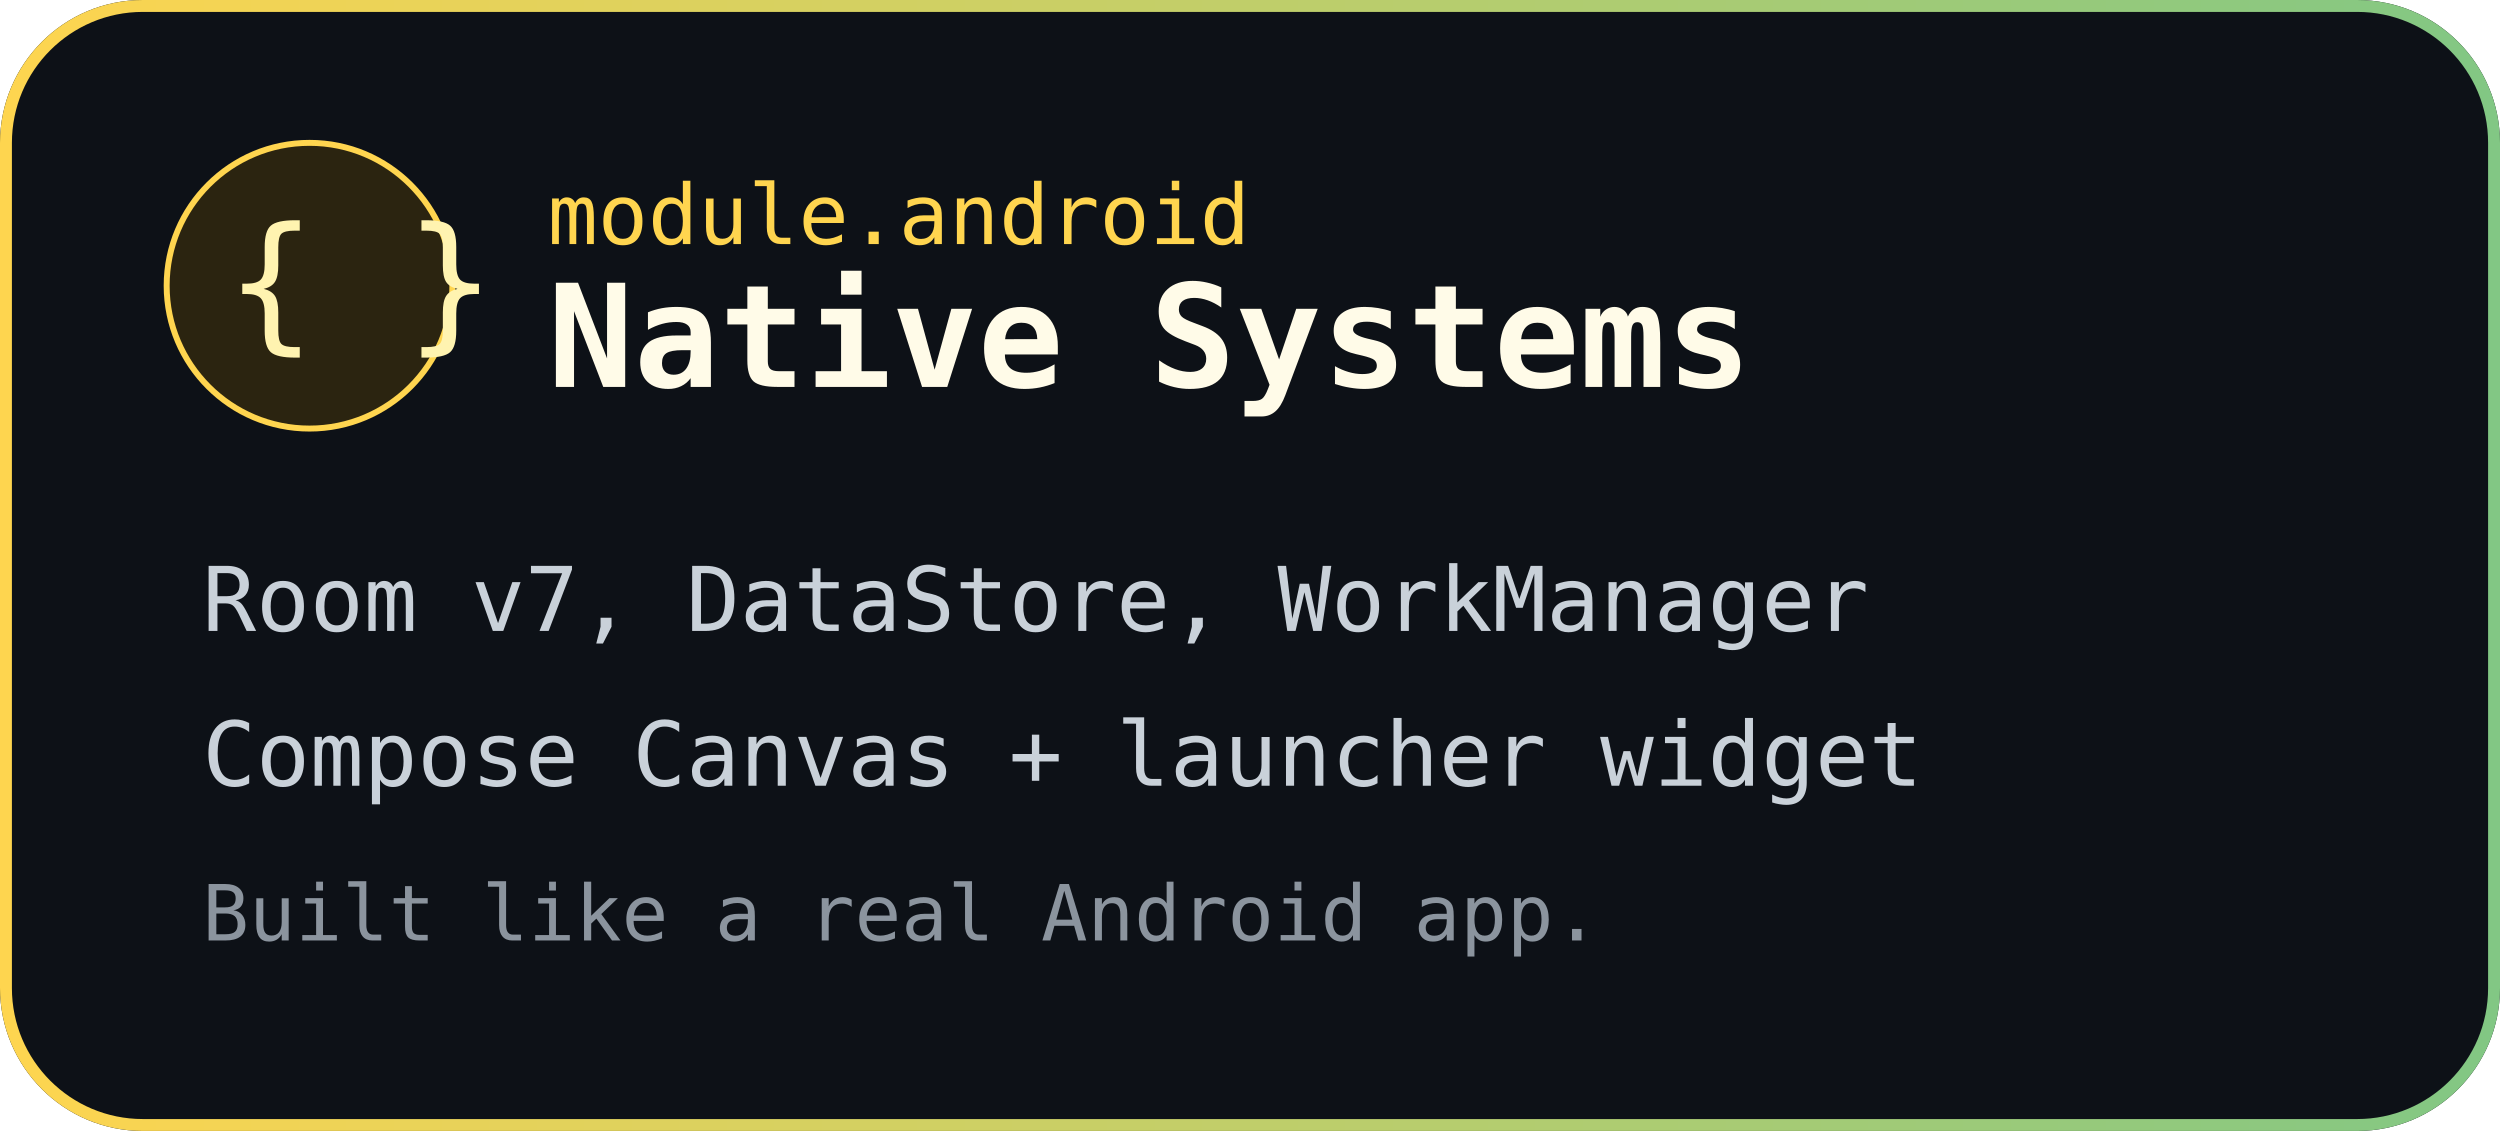
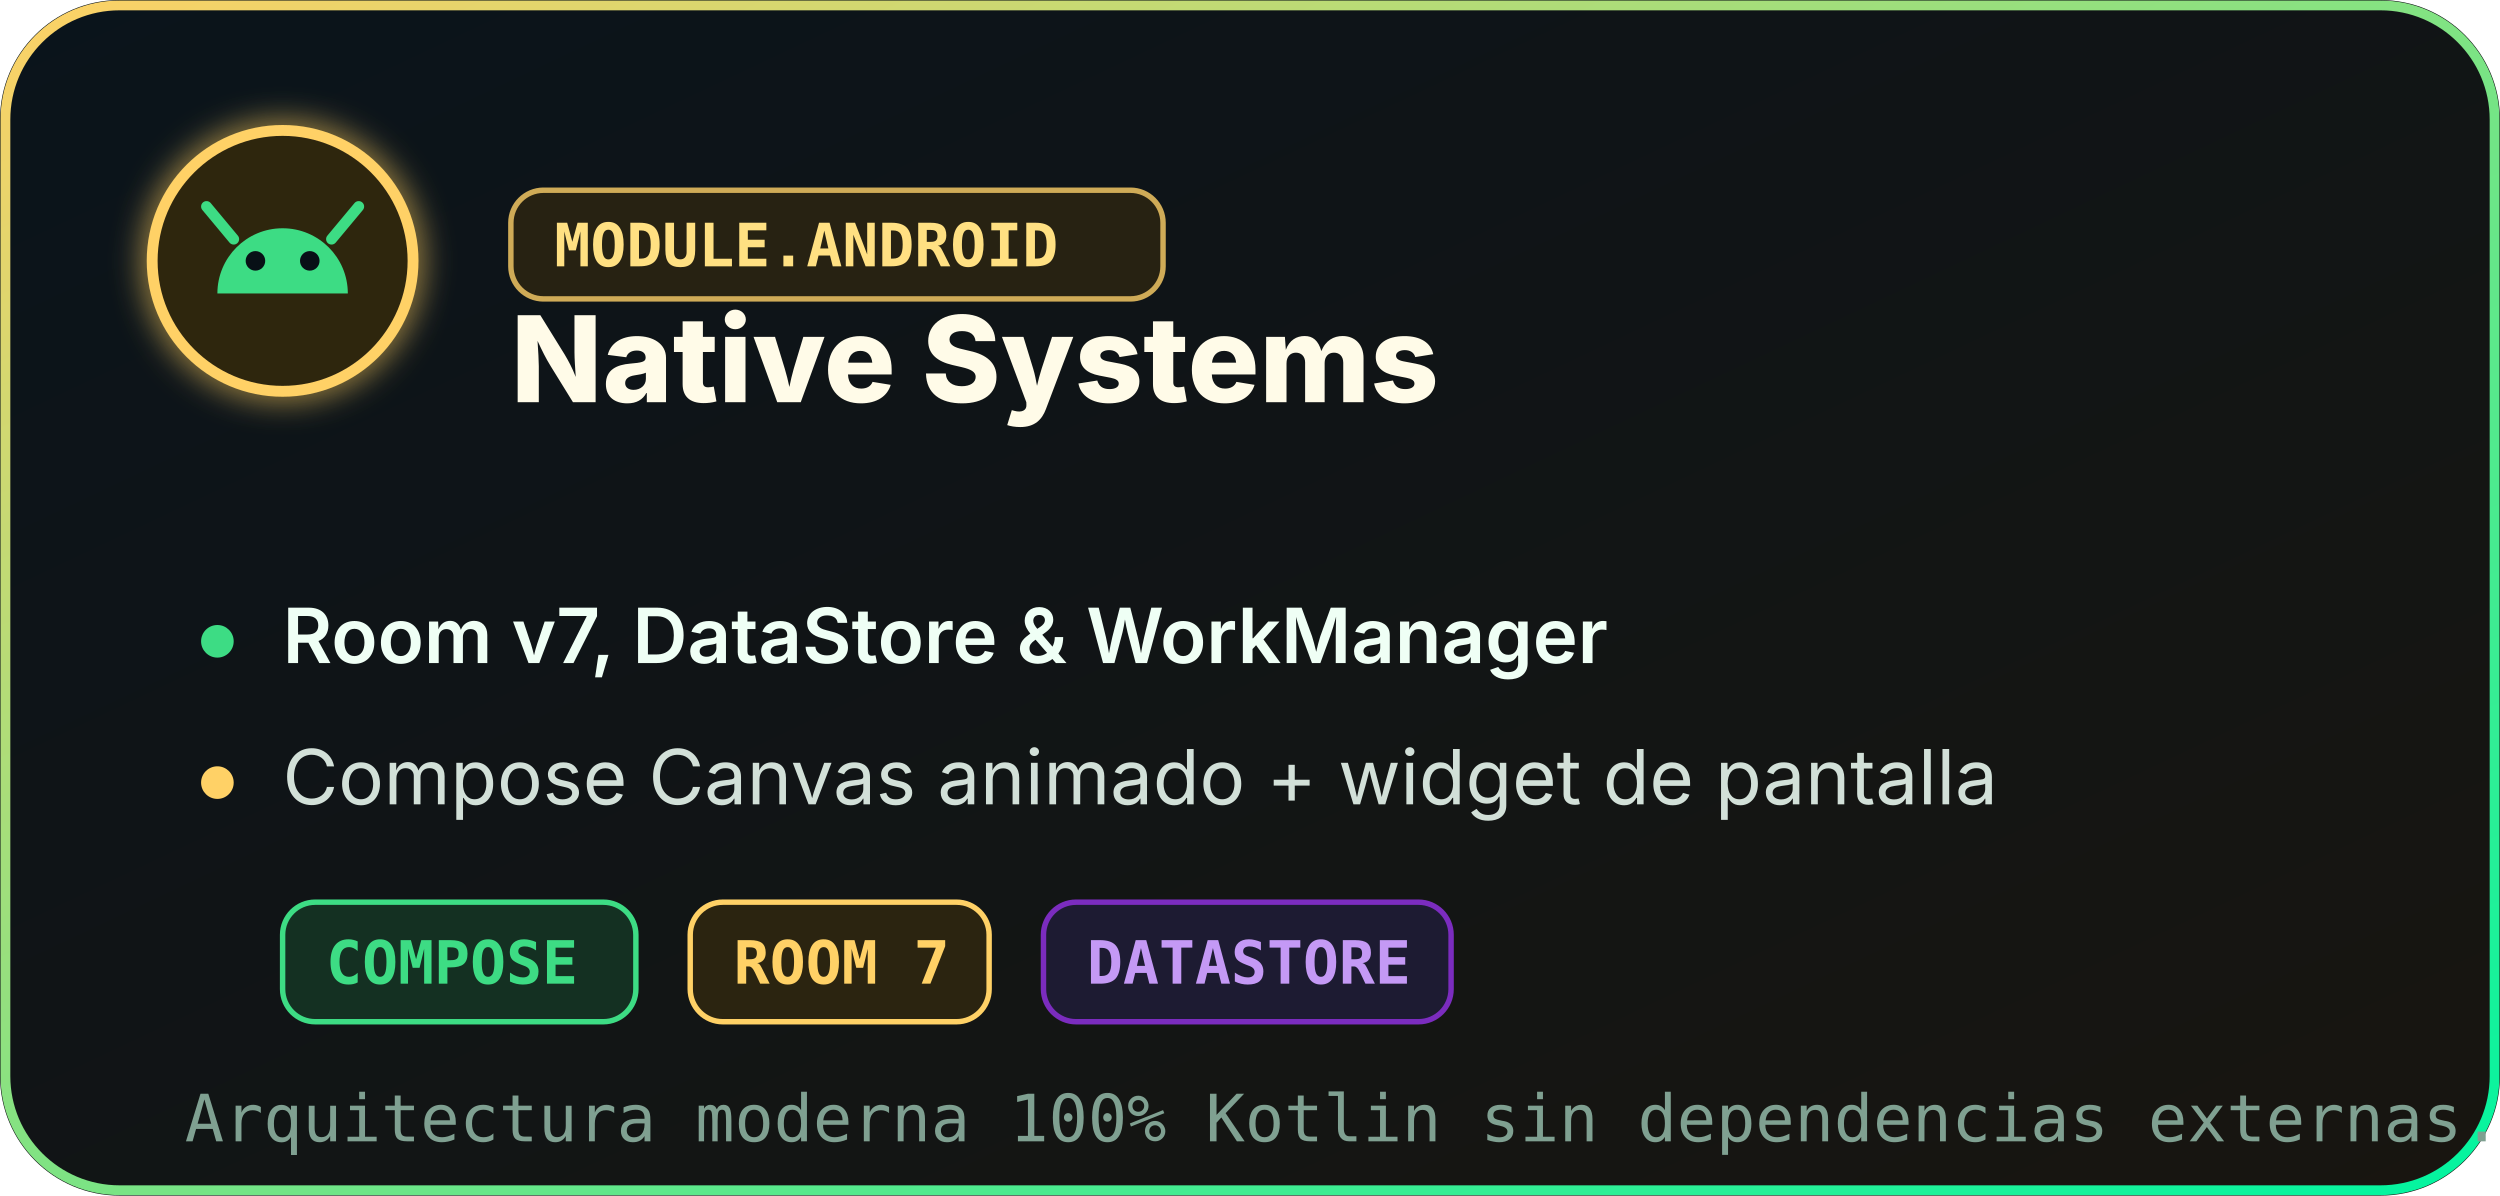
- <svg xmlns="http://www.w3.org/2000/svg" width="420" height="190" viewBox="0 0 420 190" role="img" aria-labelledby="title desc">
+ <svg xmlns="http://www.w3.org/2000/svg" width="460" height="220" viewBox="0 0 460 220" role="img" aria-labelledby="title desc">
  <defs>
-     <linearGradient id="g" x1="0" x2="1">
-       <stop stop-color="#FFD54F" />
-       <stop offset="1" stop-color="#81C784" />
+     <linearGradient id="cardBg" x1="0" y1="0" x2="1" y2="1">
+       <stop offset="0%" stop-color="#0a141b" />
+       <stop offset="100%" stop-color="#181510" />
    </linearGradient>
-     <style>text{font-family:Consolas,Menlo,monospace}</style>
+     <linearGradient id="borderGrad" x1="0" y1="0" x2="1" y2="1">
+       <stop offset="0%" stop-color="#ffd166" />
+       <stop offset="100%" stop-color="#00f5a0" />
+     </linearGradient>
+     <filter id="cardGlow" x="-20%" y="-20%" width="140%" height="140%">
+       <feGaussianBlur stdDeviation="3" result="blur" />
+       <feMerge>
+         <feMergeNode in="blur" />
+         <feMergeNode in="SourceGraphic" />
+       </feMerge>
+     </filter>
+     <style>
+       @keyframes androidBlink {
+         0%, 95%, 100% { opacity: 1; }
+         97% { opacity: 0; }
+       }
+       @keyframes floatChip {
+         0%, 100% { transform: translateY(0); }
+         50% { transform: translateY(-4px); }
+       }
+       .anim-eyes { animation: androidBlink 4s infinite; }
+       .anim-chip { animation: floatChip 4s ease-in-out infinite; }
+     </style>
  </defs>
-   <rect width="420" height="190" rx="24" fill="#0D1117" />
-   <rect x="1" y="1" width="418" height="188" rx="23" fill="none" stroke="url(#g)" stroke-width="2" />
-   <circle cx="52" cy="48" r="24" fill="#2B2410" stroke="#FFD54F" />
-   <text x="38" y="56" fill="#FFF3B0" font-size="25">{ }</text>
-   <text x="92" y="41" fill="#FFD54F" font-size="14">module.android</text>
-   <text x="92" y="65" fill="#FFFBE8" font-size="24" font-weight="700">Native Systems</text>
-   <text x="34" y="106" fill="#C9D1D9" font-size="15">Room v7, DataStore, WorkManager</text>
-   <text x="34" y="132" fill="#C9D1D9" font-size="15">Compose Canvas + launcher widget</text>
-   <text x="34" y="158" fill="#8B949E" font-size="13">Built like a real Android app.</text>
+   <rect width="460" height="220" rx="22" fill="url(#cardBg)" />
+   <rect x="1" y="1" width="458" height="218" rx="21" fill="none" stroke="url(#borderGrad)" stroke-width="1.8" />
+   <g class="anim-chip">
+     <circle cx="52" cy="48" r="24" fill="#2d2510" stroke="#ffd166" stroke-width="2" filter="url(#cardGlow)" />
+     <path d="M40 54 A12 12 0 0 1 64 54 Z" fill="#3ddc84" />
+     <line x1="43" y1="44" x2="38" y2="38" stroke="#3ddc84" stroke-width="2" stroke-linecap="round" />
+     <line x1="61" y1="44" x2="66" y2="38" stroke="#3ddc84" stroke-width="2" stroke-linecap="round" />
+     <g class="anim-eyes">
+       <circle cx="47" cy="48" r="1.8" fill="#081016" />
+       <circle cx="57" cy="48" r="1.8" fill="#081016" />
+     </g>
+   </g>
+   <g transform="translate(94, 38)">
+     <rect x="0" y="-3" width="120" height="20" rx="6" fill="#2d2510" stroke="#ffd166" stroke-width="1" opacity="0.8" />
+     <text x="8" y="11" fill="#ffe082" font-family="JetBrains Mono, monospace" font-size="11" font-weight="700">MODULE.ANDROID</text>
+     <text x="0" y="36" fill="#fffbe8" font-family="Inter, sans-serif" font-size="22" font-weight="800">Native Systems</text>
+   </g>
+   <g transform="translate(34, 112)">
+     <circle cx="6" cy="6" r="3" fill="#3ddc84" />
+     <text x="18" y="10" fill="#effff5" font-family="Inter, sans-serif" font-size="14" font-weight="600">Room v7, DataStore &amp; WorkManager</text>
+     <circle cx="6" cy="32" r="3" fill="#ffd166" />
+     <text x="18" y="36" fill="#d2e0d8" font-family="Inter, sans-serif" font-size="14">Compose Canvas animado + widget de pantalla</text>
+     <g transform="translate(18, 54)">
+       <rect width="65" height="22" rx="6" fill="#143022" stroke="#3ddc84" stroke-width="1" />
+       <text x="8" y="15" fill="#3ddc84" font-family="JetBrains Mono, monospace" font-size="11" font-weight="700">COMPOSE</text>
+       <rect x="75" width="55" height="22" rx="6" fill="#2b2410" stroke="#ffd166" stroke-width="1" />
+       <text x="83" y="15" fill="#ffd166" font-family="JetBrains Mono, monospace" font-size="11" font-weight="700">ROOM 7</text>
+       <rect x="140" width="75" height="22" rx="6" fill="#1d1b32" stroke="#7b2cbf" stroke-width="1" />
+       <text x="148" y="15" fill="#c499f5" font-family="JetBrains Mono, monospace" font-size="11" font-weight="700">DATASTORE</text>
+     </g>
+     <text x="0" y="98" fill="#7fa091" font-family="JetBrains Mono, monospace" font-size="12">Arquitectura moderna 100% Kotlin sin dependencias externas.</text>
+   </g>
</svg>
